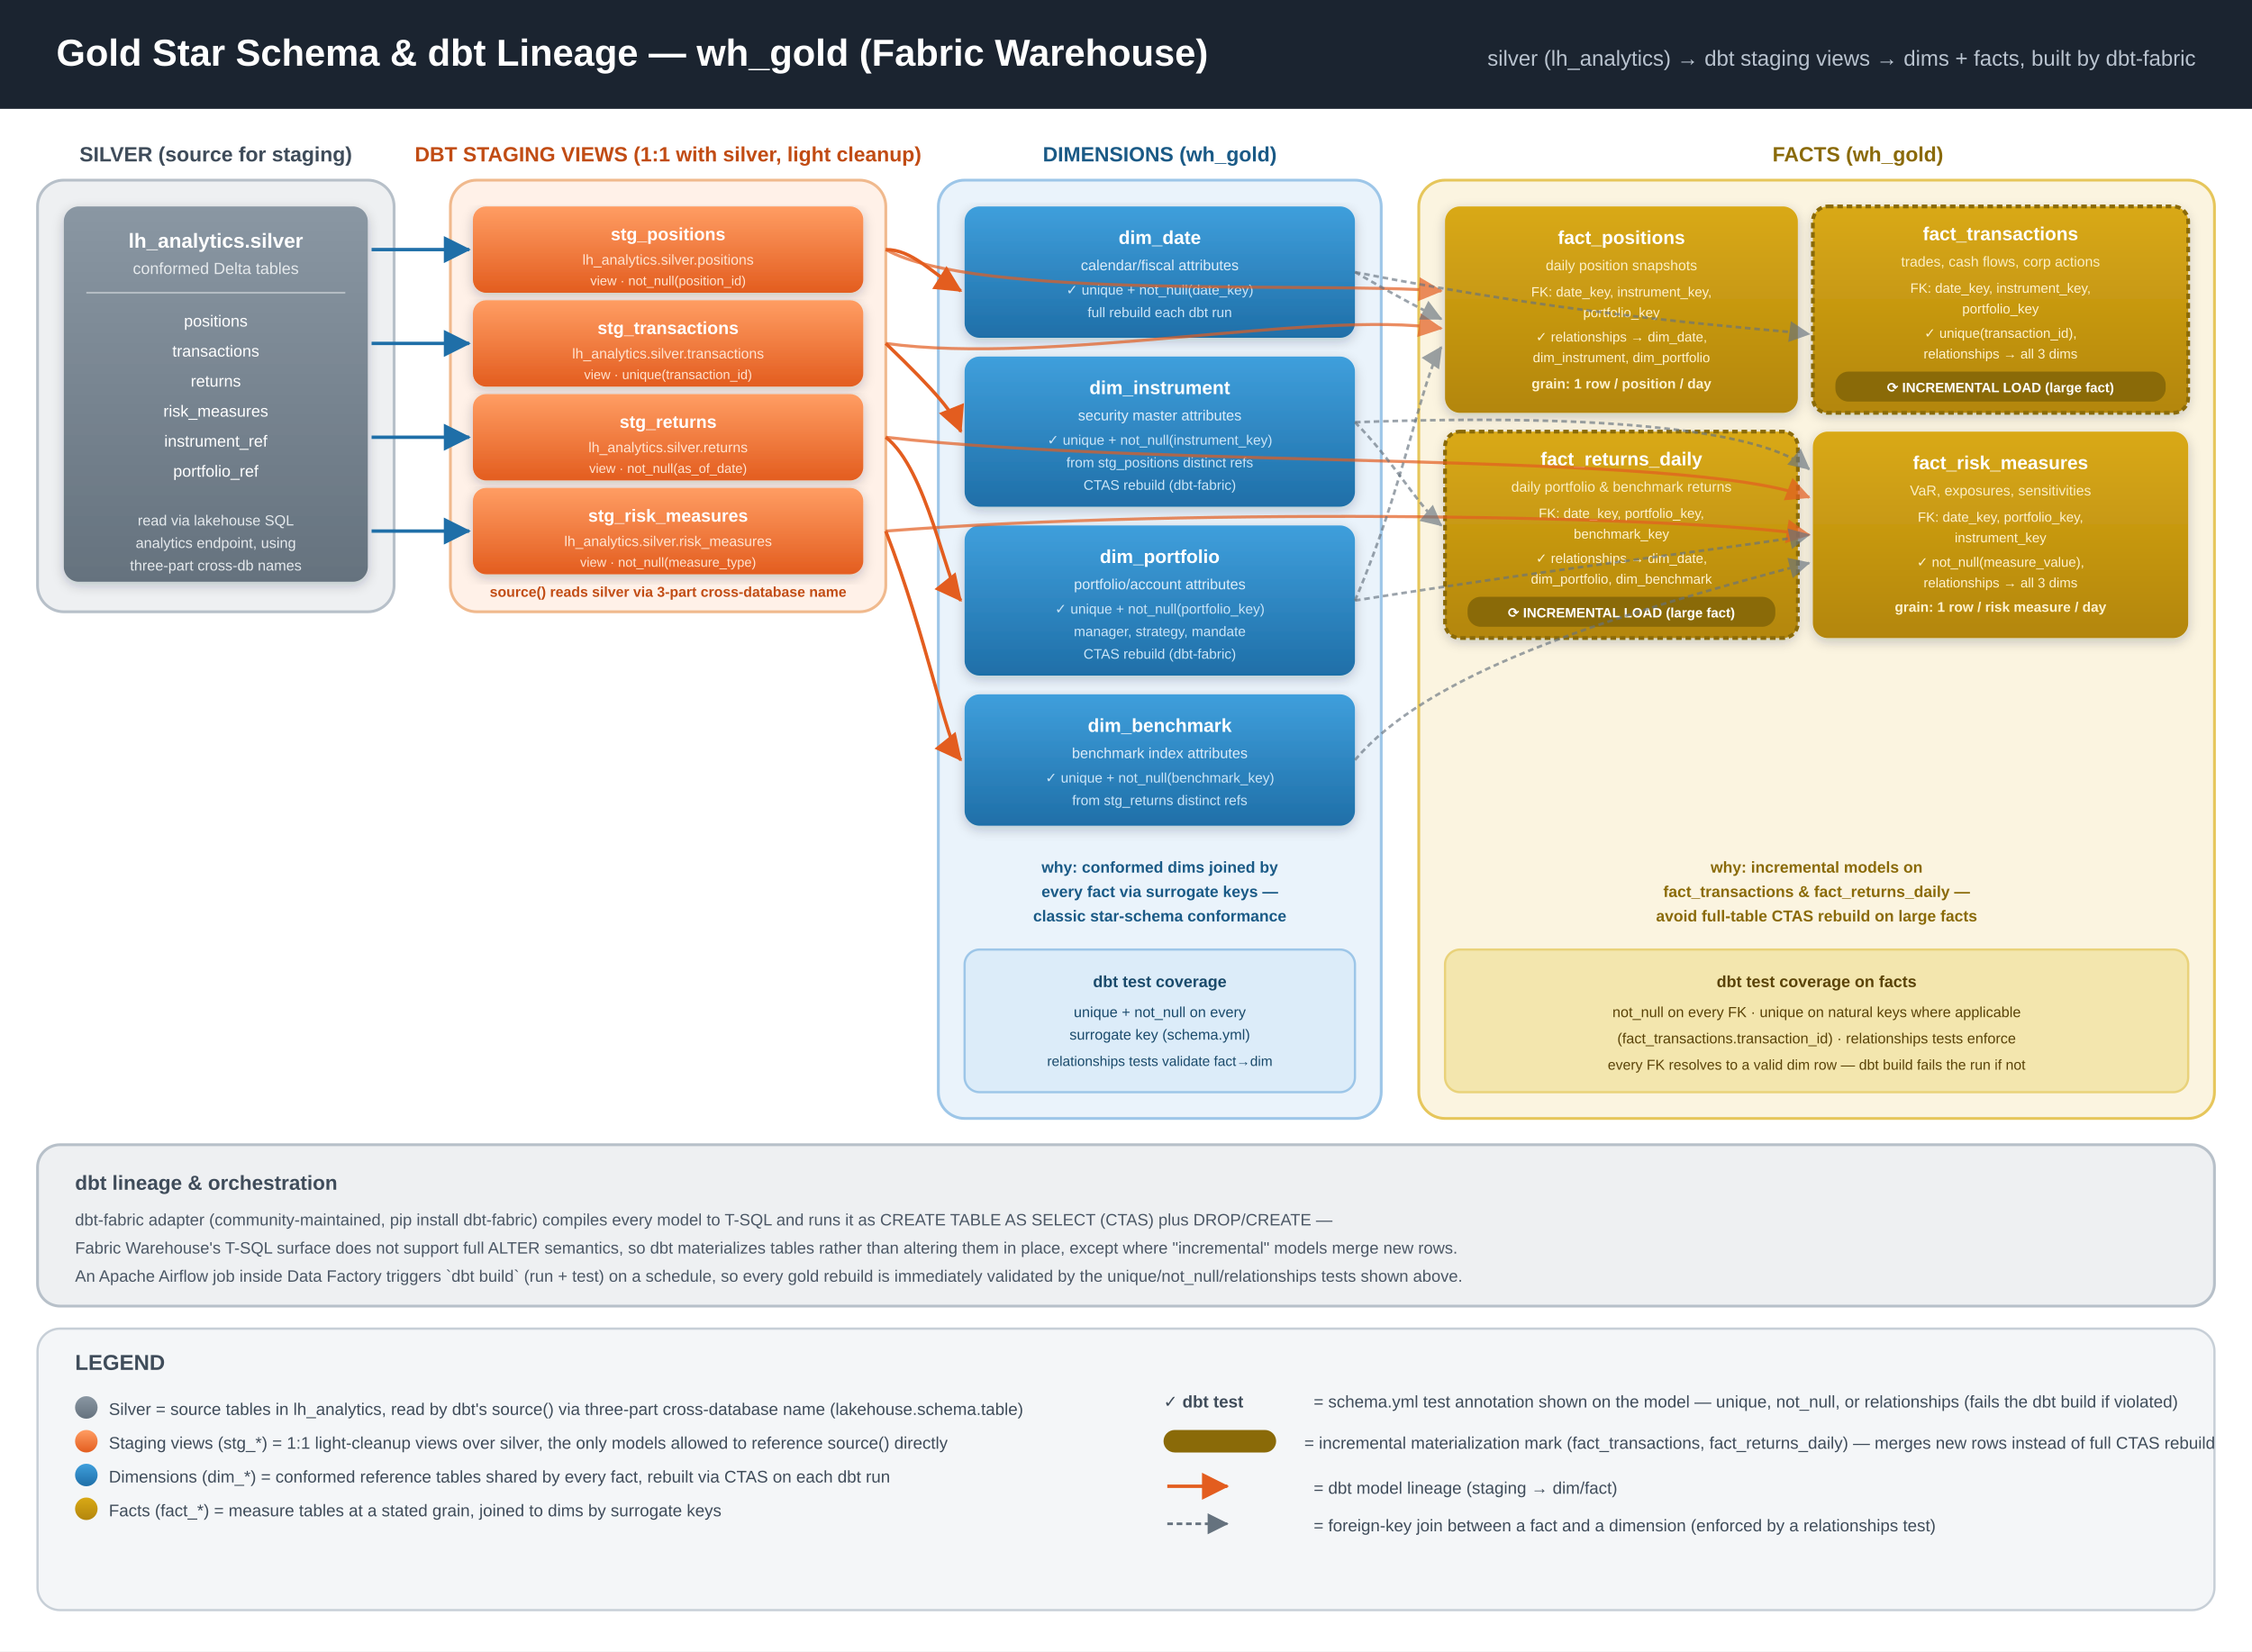
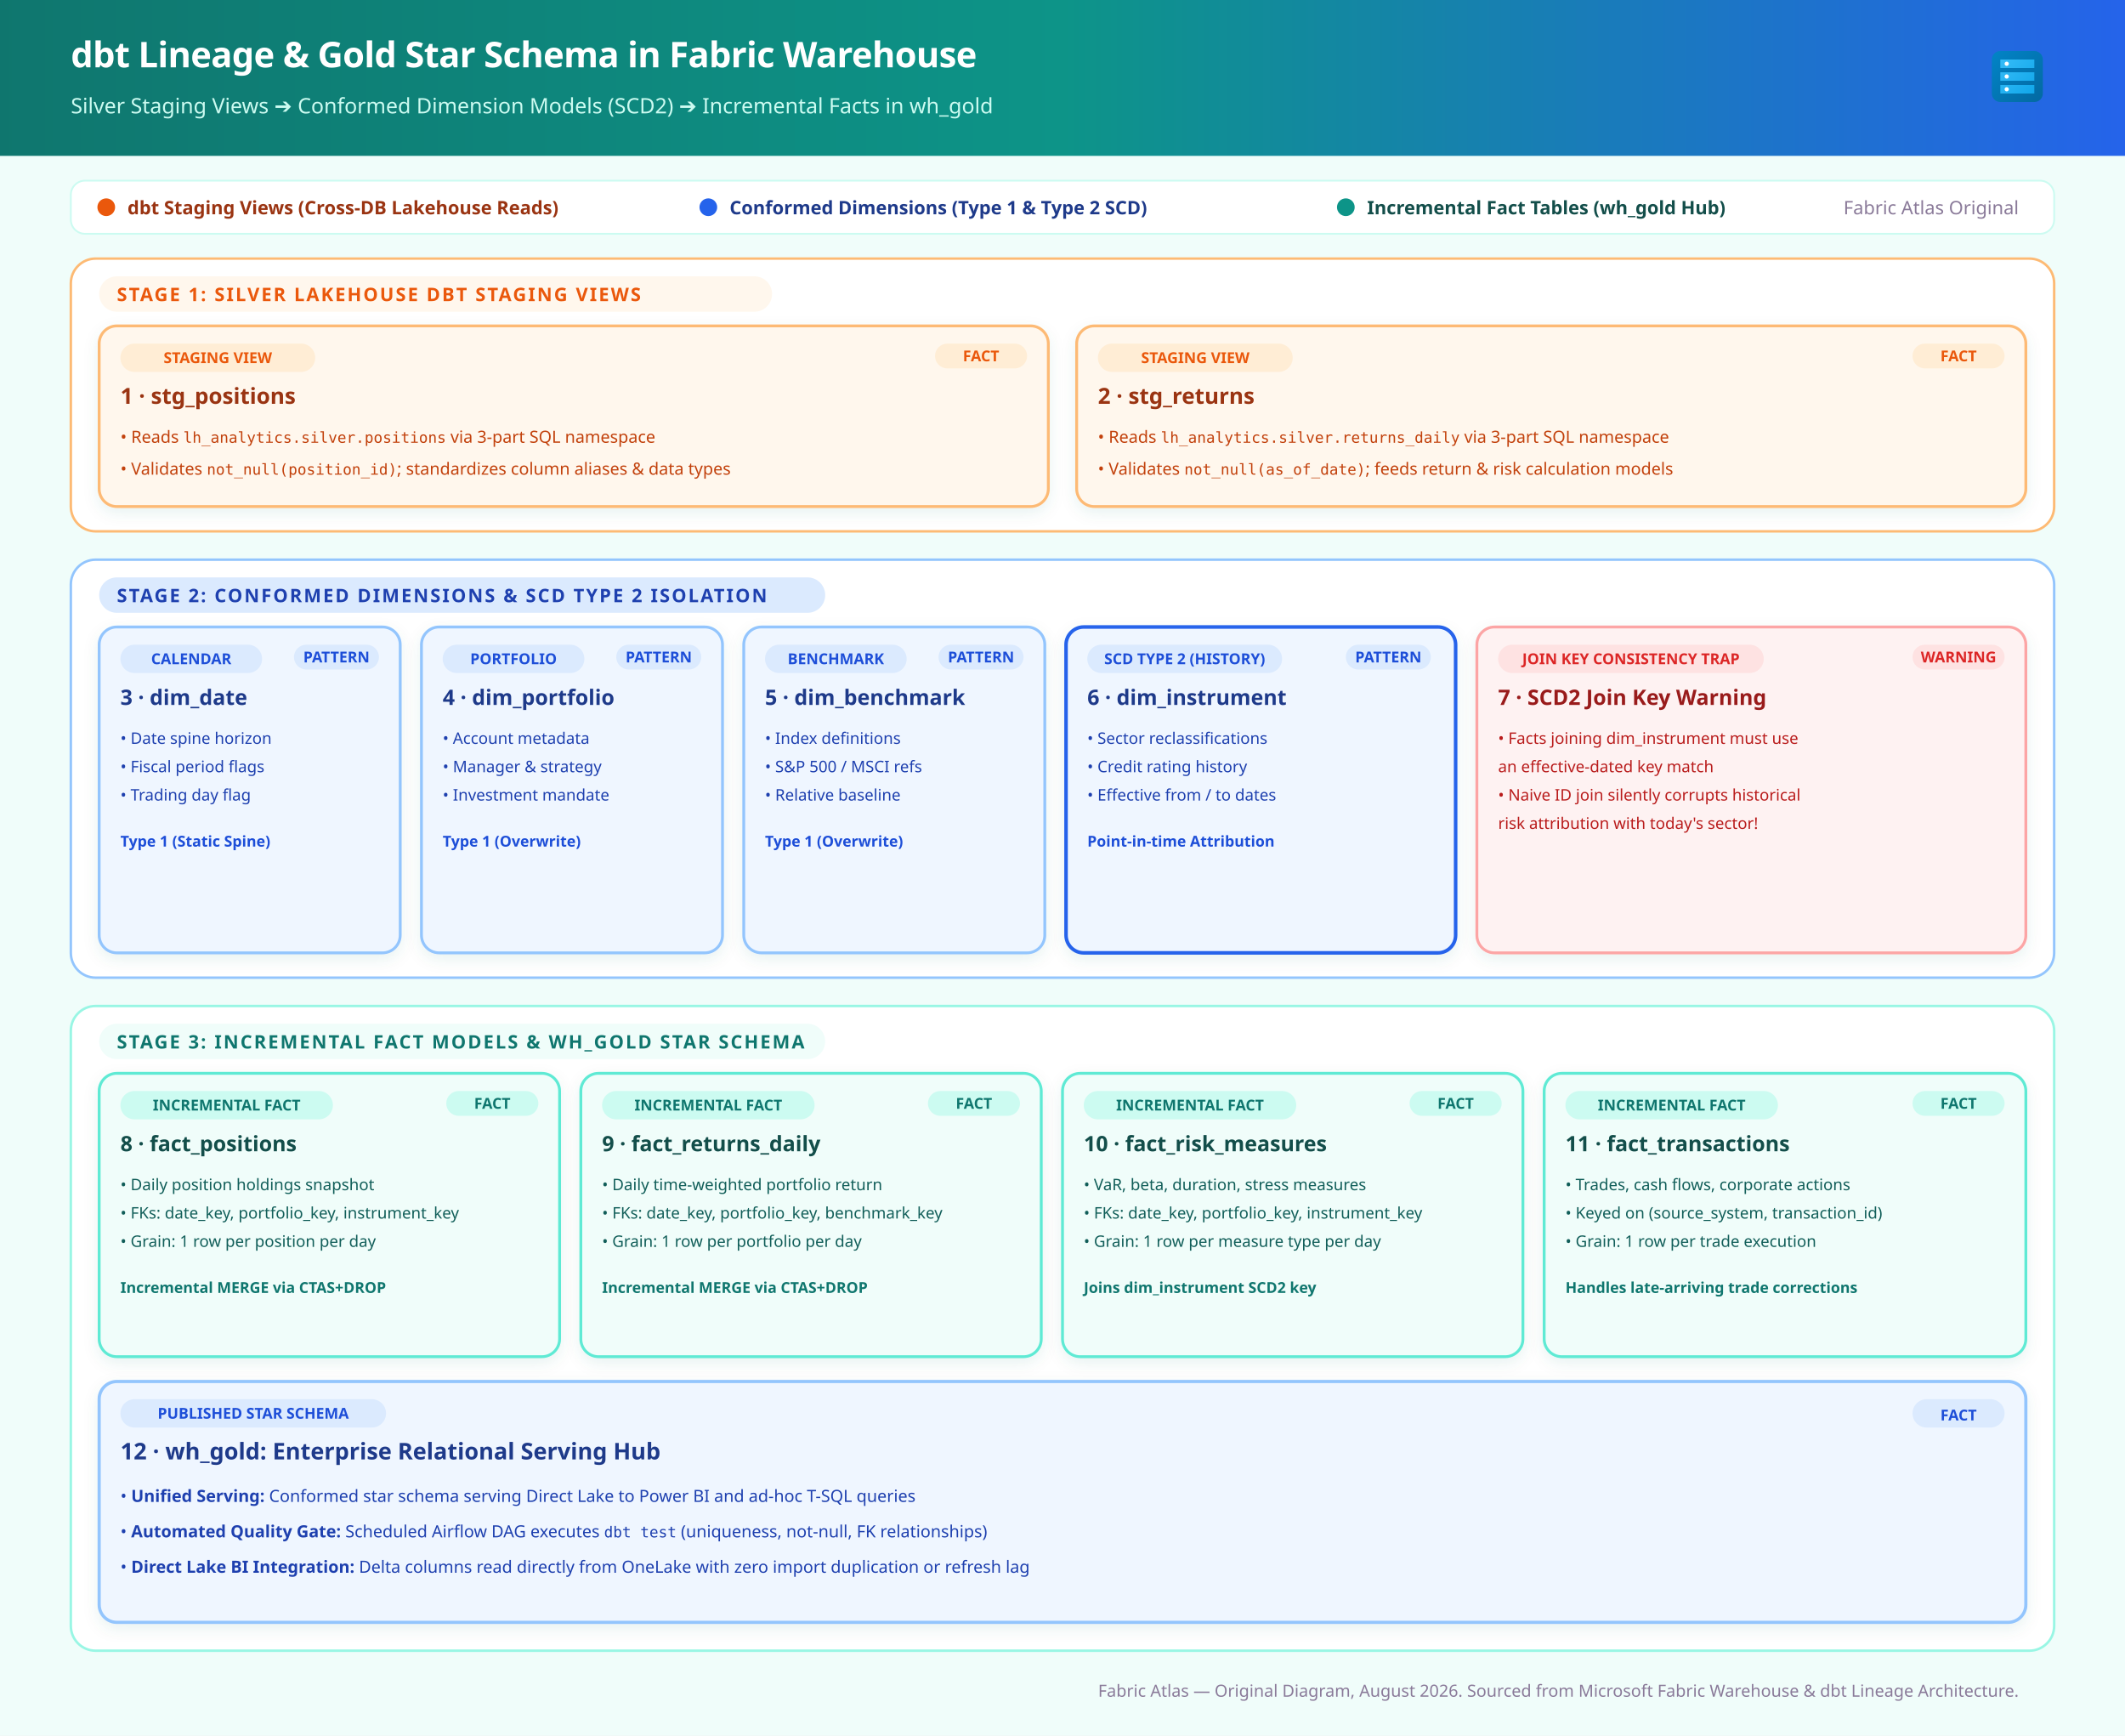
- <svg xmlns="http://www.w3.org/2000/svg" viewBox="0 0 1200 880" width="1200" height="880" font-family="Segoe UI, Arial, sans-serif" role="img" aria-labelledby="investment-gold-star-schema-title investment-gold-star-schema-desc" data-diagram-id="investment-gold-star-schema">
+ <svg xmlns="http://www.w3.org/2000/svg" viewBox="0 0 1200 980" font-family="Segoe UI, -apple-system, sans-serif" role="img" aria-labelledby="investment-gold-star-schema-title investment-gold-star-schema-desc" data-diagram-id="investment-gold-star-schema">
  <defs>
-     <linearGradient id="silverGrad" x1="0" y1="0" x2="0" y2="1">
-       <stop offset="0%" stop-color="#8a97a3" />
-       <stop offset="100%" stop-color="#65727e" />
+     <linearGradient id="ig-head" x1="0" y1="0" x2="1" y2="0">
+       <stop offset="0" stop-color="#0F766E" />
+       <stop offset="0.5" stop-color="#0D9488" />
+       <stop offset="1" stop-color="#2563EB" />
    </linearGradient>
-     <linearGradient id="stgGrad" x1="0" y1="0" x2="0" y2="1">
-       <stop offset="0%" stop-color="#ff9d63" />
-       <stop offset="100%" stop-color="#e35d1f" />
+     <filter id="ig-shadow" x="-4%" y="-6%" width="108%" height="116%" filterUnits="userSpaceOnUse">
+       <feDropShadow dx="0" dy="3" stdDeviation="4" flood-color="#0F766E" flood-opacity="0.09" />
+     </filter>
+     <marker id="ig-arr-teal" viewBox="0 0 10 10" refX="8" refY="5" markerWidth="7" markerHeight="7" orient="auto-start-reverse">
+       <path d="M0 0 L10 5 L0 10 z" fill="#0D9488" />
+     </marker>
+     <marker id="ig-arr-blue" viewBox="0 0 10 10" refX="8" refY="5" markerWidth="7" markerHeight="7" orient="auto-start-reverse">
+       <path d="M0 0 L10 5 L0 10 z" fill="#2563EB" />
+     </marker>
+     <marker id="ig-arr-orange" viewBox="0 0 10 10" refX="8" refY="5" markerWidth="7" markerHeight="7" orient="auto-start-reverse">
+       <path d="M0 0 L10 5 L0 10 z" fill="#EA580C" />
+     </marker>
+     <marker id="ig-arr-red" viewBox="0 0 10 10" refX="8" refY="5" markerWidth="7" markerHeight="7" orient="auto-start-reverse">
+       <path d="M0 0 L10 5 L0 10 z" fill="#DC2626" />
+     </marker>
+     <linearGradient id="ig-wh-a" x1="4" x2="28" y1="4" y2="28" gradientUnits="userSpaceOnUse">
+       <stop stop-color="#0284C7" />
+       <stop offset="1" stop-color="#0369A1" />
    </linearGradient>
-     <linearGradient id="dimGrad" x1="0" y1="0" x2="0" y2="1">
-       <stop offset="0%" stop-color="#3f9fdc" />
-       <stop offset="100%" stop-color="#1f6fa8" />
+     <linearGradient id="ig-wh-b" x1="6" x2="26" y1="8" y2="24" gradientUnits="userSpaceOnUse">
+       <stop stop-color="#38BDF8" />
+       <stop offset="1" stop-color="#0EA5E9" />
    </linearGradient>
-     <linearGradient id="factGrad" x1="0" y1="0" x2="0" y2="1">
-       <stop offset="0%" stop-color="#d9a916" />
-       <stop offset="100%" stop-color="#b3860c" />
-     </linearGradient>
-     <filter id="soft" x="-6%" y="-6%" width="112%" height="118%">
-       <feDropShadow dx="0" dy="2" stdDeviation="3" flood-color="#1a2330" flood-opacity="0.22" />
-     </filter>
-     <marker id="arrowOrange" markerWidth="9" markerHeight="9" refX="7.5" refY="4" orient="auto">
-       <polygon points="0 0, 8 4, 0 8" fill="#e35d1f" />
-     </marker>
-     <marker id="arrowBlue" markerWidth="9" markerHeight="9" refX="7.5" refY="4" orient="auto">
-       <polygon points="0 0, 8 4, 0 8" fill="#1f6fa8" />
-     </marker>
-     <marker id="arrowGold" markerWidth="9" markerHeight="9" refX="7.5" refY="4" orient="auto">
-       <polygon points="0 0, 8 4, 0 8" fill="#b3860c" />
-     </marker>
-     <marker id="arrowSlate" markerWidth="9" markerHeight="9" refX="7.5" refY="4" orient="auto">
-       <polygon points="0 0, 8 4, 0 8" fill="#65727e" />
-     </marker>
  </defs>
-   <rect width="1200" height="880" fill="#ffffff" />
-   <rect x="0" y="0" width="1200" height="58" fill="#1b2430" />
+   <rect width="1200" height="980" fill="#F0FDFA" />
+   <rect width="1200" height="88" fill="url(#ig-head)" />
+   <g data-official-icon="microsoft" data-icon-name="warehouse_item_32">
+     <g transform="translate(1120,24) scale(1.2)">
+       <rect x="4" y="4" width="24" height="24" rx="4" fill="url(#ig-wh-a)" />
+       <path fill="url(#ig-wh-b)" d="M8 8h16v4H8zm0 6h16v4H8zm0 6h16v4H8z" />
+       <circle cx="11" cy="10" r="1" fill="#FFFFFF" />
+       <circle cx="11" cy="16" r="1" fill="#FFFFFF" />
+       <circle cx="11" cy="22" r="1" fill="#FFFFFF" />
+     </g>
+   </g>
+   <text x="40" y="38" font-size="20" font-weight="700" fill="#FFFFFF" letter-spacing="-0.3px">dbt Lineage &amp; Gold Star Schema in Fabric Warehouse</text>
+   <text x="40" y="64" font-size="12" fill="#CCFBF1">Silver Staging Views ➔ Conformed Dimension Models (SCD2) ➔ Incremental Facts in wh_gold</text>
+   <g transform="translate(40,102)" font-size="10.5">
+     <rect width="1120" height="30" rx="8" fill="#FFFFFF" stroke="#CCFBF1" />
+     <circle cx="20" cy="15" r="5" fill="#EA580C" />
+     <text x="32" y="19" fill="#9A3412" font-weight="600">dbt Staging Views (Cross-DB Lakehouse Reads)</text>
+     <circle cx="360" cy="15" r="5" fill="#2563EB" />
+     <text x="372" y="19" fill="#1E3A8A" font-weight="600">Conformed Dimensions (Type 1 &amp; Type 2 SCD)</text>
+     <circle cx="720" cy="15" r="5" fill="#0D9488" />
+     <text x="732" y="19" fill="#134E4A" font-weight="600">Incremental Fact Tables (wh_gold Hub)</text>
+     <text x="1100" y="19" text-anchor="end" fill="#8A7A99">Fabric Atlas Original</text>
+   </g>
+   <rect x="40" y="146" width="1120" height="154" rx="14" fill="#FFFFFF" stroke="#FDBA74" stroke-width="1.4" />
+   <rect x="56" y="156" width="380" height="20" rx="10" fill="#FFF7ED" />
+   <text x="66" y="170" font-size="10.5" font-weight="700" fill="#EA580C" letter-spacing="1px">STAGE 1: SILVER LAKEHOUSE DBT STAGING VIEWS</text>
+   <g data-node-id="stg-positions" role="group" tabindex="0" aria-label="stg_positions (staging view)">
+     <rect x="56" y="184" width="536" height="102" rx="10" fill="#FFF7ED" stroke="#FDBA74" stroke-width="1.6" filter="url(#ig-shadow)" />
+     <rect x="68" y="194" width="110" height="16" rx="8" fill="#FFEDD5" />
+     <text x="123" y="205" text-anchor="middle" font-size="8.5" font-weight="700" fill="#EA580C">STAGING VIEW</text>
+     <text x="68" y="228" font-size="12.5" font-weight="700" fill="#9A3412">1 · stg_positions</text>
+     <text x="68" y="250" font-size="9.5" fill="#C2410C">• Reads <tspan font-family="monospace" font-size="8.5">lh_analytics.silver.positions</tspan> via 3-part SQL namespace</text>
+     <text x="68" y="268" font-size="9.5" fill="#C2410C">• Validates <tspan font-family="monospace" font-size="8.5">not_null(position_id)</tspan>; standardizes column aliases &amp; data types</text>
+     <rect x="528" y="194" width="52" height="14" rx="7" fill="#FFEDD5" />
+     <text x="554" y="204" text-anchor="middle" font-size="8.5" font-weight="700" fill="#EA580C">FACT</text>
+   </g>
+   <g data-node-id="stg-returns" role="group" tabindex="0" aria-label="stg_returns (staging view)">
+     <rect x="608" y="184" width="536" height="102" rx="10" fill="#FFF7ED" stroke="#FDBA74" stroke-width="1.6" filter="url(#ig-shadow)" />
+     <rect x="620" y="194" width="110" height="16" rx="8" fill="#FFEDD5" />
+     <text x="675" y="205" text-anchor="middle" font-size="8.5" font-weight="700" fill="#EA580C">STAGING VIEW</text>
+     <text x="620" y="228" font-size="12.5" font-weight="700" fill="#9A3412">2 · stg_returns</text>
+     <text x="620" y="250" font-size="9.5" fill="#C2410C">• Reads <tspan font-family="monospace" font-size="8.5">lh_analytics.silver.returns_daily</tspan> via 3-part SQL namespace</text>
+     <text x="620" y="268" font-size="9.5" fill="#C2410C">• Validates <tspan font-family="monospace" font-size="8.5">not_null(as_of_date)</tspan>; feeds return &amp; risk calculation models</text>
+     <rect x="1080" y="194" width="52" height="14" rx="7" fill="#FFEDD5" />
+     <text x="1106" y="204" text-anchor="middle" font-size="8.5" font-weight="700" fill="#EA580C">FACT</text>
+   </g>
+   <rect x="40" y="316" width="1120" height="236" rx="14" fill="#FFFFFF" stroke="#93C5FD" stroke-width="1.4" />
+   <rect x="56" y="326" width="410" height="20" rx="10" fill="#DBEAFE" />
+   <text x="66" y="340" font-size="10.5" font-weight="700" fill="#1E40AF" letter-spacing="1px">STAGE 2: CONFORMED DIMENSIONS &amp; SCD TYPE 2 ISOLATION</text>
+   <g data-node-id="dim-date" role="group" tabindex="0" aria-label="dim_date">
+     <rect x="56" y="354" width="170" height="184" rx="10" fill="#EFF6FF" stroke="#93C5FD" stroke-width="1.6" filter="url(#ig-shadow)" />
+     <rect x="68" y="364" width="80" height="16" rx="8" fill="#DBEAFE" />
+     <text x="108" y="375" text-anchor="middle" font-size="8.5" font-weight="700" fill="#1D4ED8">CALENDAR</text>
+     <text x="68" y="398" font-size="12" font-weight="700" fill="#1E3A8A">3 · dim_date</text>
+     <text x="68" y="420" font-size="9" fill="#1E40AF">• Date spine horizon</text>
+     <text x="68" y="436" font-size="9" fill="#1E40AF">• Fiscal period flags</text>
+     <text x="68" y="452" font-size="9" fill="#1E40AF">• Trading day flag</text>
+     <text x="68" y="478" font-size="8.5" font-weight="700" fill="#1D4ED8">Type 1 (Static Spine)</text>
+     <rect x="166" y="364" width="48" height="14" rx="7" fill="#DBEAFE" />
+     <text x="190" y="374" text-anchor="middle" font-size="8.5" font-weight="700" fill="#1D4ED8">PATTERN</text>
+   </g>
+   <g data-node-id="dim-portfolio" role="group" tabindex="0" aria-label="dim_portfolio">
+     <rect x="238" y="354" width="170" height="184" rx="10" fill="#EFF6FF" stroke="#93C5FD" stroke-width="1.6" filter="url(#ig-shadow)" />
+     <rect x="250" y="364" width="80" height="16" rx="8" fill="#DBEAFE" />
+     <text x="290" y="375" text-anchor="middle" font-size="8.5" font-weight="700" fill="#1D4ED8">PORTFOLIO</text>
+     <text x="250" y="398" font-size="12" font-weight="700" fill="#1E3A8A">4 · dim_portfolio</text>
+     <text x="250" y="420" font-size="9" fill="#1E40AF">• Account metadata</text>
+     <text x="250" y="436" font-size="9" fill="#1E40AF">• Manager &amp; strategy</text>
+     <text x="250" y="452" font-size="9" fill="#1E40AF">• Investment mandate</text>
+     <text x="250" y="478" font-size="8.5" font-weight="700" fill="#1D4ED8">Type 1 (Overwrite)</text>
+     <rect x="348" y="364" width="48" height="14" rx="7" fill="#DBEAFE" />
+     <text x="372" y="374" text-anchor="middle" font-size="8.5" font-weight="700" fill="#1D4ED8">PATTERN</text>
+   </g>
+   <g data-node-id="dim-benchmark" role="group" tabindex="0" aria-label="dim_benchmark">
+     <rect x="420" y="354" width="170" height="184" rx="10" fill="#EFF6FF" stroke="#93C5FD" stroke-width="1.6" filter="url(#ig-shadow)" />
+     <rect x="432" y="364" width="80" height="16" rx="8" fill="#DBEAFE" />
+     <text x="472" y="375" text-anchor="middle" font-size="8.5" font-weight="700" fill="#1D4ED8">BENCHMARK</text>
+     <text x="432" y="398" font-size="12" font-weight="700" fill="#1E3A8A">5 · dim_benchmark</text>
+     <text x="432" y="420" font-size="9" fill="#1E40AF">• Index definitions</text>
+     <text x="432" y="436" font-size="9" fill="#1E40AF">• S&amp;P 500 / MSCI refs</text>
+     <text x="432" y="452" font-size="9" fill="#1E40AF">• Relative baseline</text>
+     <text x="432" y="478" font-size="8.5" font-weight="700" fill="#1D4ED8">Type 1 (Overwrite)</text>
+     <rect x="530" y="364" width="48" height="14" rx="7" fill="#DBEAFE" />
+     <text x="554" y="374" text-anchor="middle" font-size="8.5" font-weight="700" fill="#1D4ED8">PATTERN</text>
+   </g>
+   <g data-node-id="dim-instrument-scd2" role="group" tabindex="0" aria-label="dim_instrument (SCD Type 2)">
+     <rect x="602" y="354" width="220" height="184" rx="10" fill="#EFF6FF" stroke="#2563EB" stroke-width="2" filter="url(#ig-shadow)" />
+     <rect x="614" y="364" width="110" height="16" rx="8" fill="#DBEAFE" />
+     <text x="669" y="375" text-anchor="middle" font-size="8.5" font-weight="700" fill="#1D4ED8">SCD TYPE 2 (HISTORY)</text>
+     <text x="614" y="398" font-size="12" font-weight="700" fill="#1E3A8A">6 · dim_instrument</text>
+     <text x="614" y="420" font-size="9" fill="#1E40AF">• Sector reclassifications</text>
+     <text x="614" y="436" font-size="9" fill="#1E40AF">• Credit rating history</text>
+     <text x="614" y="452" font-size="9" fill="#1E40AF">• Effective from / to dates</text>
+     <text x="614" y="478" font-size="8.5" font-weight="700" fill="#1D4ED8">Point-in-time Attribution</text>
+     <rect x="760" y="364" width="48" height="14" rx="7" fill="#DBEAFE" />
+     <text x="784" y="374" text-anchor="middle" font-size="8.5" font-weight="700" fill="#1D4ED8">PATTERN</text>
+   </g>
+   <g data-node-id="scd2-consistency-warning" role="group" tabindex="0" aria-label="SCD Type 2 only on one dimension">
+     <rect x="834" y="354" width="310" height="184" rx="10" fill="#FEF2F2" stroke="#FCA5A5" stroke-width="1.6" filter="url(#ig-shadow)" />
+     <rect x="846" y="364" width="150" height="16" rx="8" fill="#FEE2E2" />
+     <text x="921" y="375" text-anchor="middle" font-size="8.5" font-weight="700" fill="#DC2626">JOIN KEY CONSISTENCY TRAP</text>
+     <text x="846" y="398" font-size="12" font-weight="700" fill="#991B1B">7 · SCD2 Join Key Warning</text>
+     <text x="846" y="420" font-size="9" fill="#B91C1C">• Facts joining dim_instrument must use</text>
+     <text x="846" y="436" font-size="9" fill="#B91C1C">  an effective-dated key match</text>
+     <text x="846" y="452" font-size="9" fill="#B91C1C">• Naive ID join silently corrupts historical</text>
+     <text x="846" y="468" font-size="9" fill="#B91C1C">  risk attribution with today's sector!</text>
+     <rect x="1080" y="364" width="52" height="14" rx="7" fill="#FEE2E2" />
+     <text x="1106" y="374" text-anchor="middle" font-size="8.5" font-weight="700" fill="#DC2626">WARNING</text>
+   </g>
+   <rect x="40" y="568" width="1120" height="364" rx="14" fill="#FFFFFF" stroke="#99F6E4" stroke-width="1.4" />
+   <rect x="56" y="578" width="410" height="20" rx="10" fill="#F0FDFA" />
+   <text x="66" y="592" font-size="10.5" font-weight="700" fill="#0F766E" letter-spacing="1px">STAGE 3: INCREMENTAL FACT MODELS &amp; WH_GOLD STAR SCHEMA</text>
+   <g data-node-id="fact-positions" role="group" tabindex="0" aria-label="fact_positions (incremental)">
+     <rect x="56" y="606" width="260" height="160" rx="10" fill="#F0FDFA" stroke="#5EEAD4" stroke-width="1.6" filter="url(#ig-shadow)" />
+     <rect x="68" y="616" width="120" height="16" rx="8" fill="#CCFBF1" />
+     <text x="128" y="627" text-anchor="middle" font-size="8.5" font-weight="700" fill="#0F766E">INCREMENTAL FACT</text>
+     <text x="68" y="650" font-size="12" font-weight="700" fill="#134E4A">8 · fact_positions</text>
+     <text x="68" y="672" font-size="9" fill="#115E59">• Daily position holdings snapshot</text>
+     <text x="68" y="688" font-size="9" fill="#115E59">• FKs: date_key, portfolio_key, instrument_key</text>
+     <text x="68" y="704" font-size="9" fill="#115E59">• Grain: 1 row per position per day</text>
+     <text x="68" y="730" font-size="8.5" font-weight="700" fill="#0F766E">Incremental MERGE via CTAS+DROP</text>
+     <rect x="252" y="616" width="52" height="14" rx="7" fill="#CCFBF1" />
+     <text x="278" y="626" text-anchor="middle" font-size="8.5" font-weight="700" fill="#0F766E">FACT</text>
+   </g>
+   <g data-node-id="fact-returns-daily" role="group" tabindex="0" aria-label="fact_returns_daily (incremental)">
+     <rect x="328" y="606" width="260" height="160" rx="10" fill="#F0FDFA" stroke="#5EEAD4" stroke-width="1.6" filter="url(#ig-shadow)" />
+     <rect x="340" y="616" width="120" height="16" rx="8" fill="#CCFBF1" />
+     <text x="400" y="627" text-anchor="middle" font-size="8.5" font-weight="700" fill="#0F766E">INCREMENTAL FACT</text>
+     <text x="340" y="650" font-size="12" font-weight="700" fill="#134E4A">9 · fact_returns_daily</text>
+     <text x="340" y="672" font-size="9" fill="#115E59">• Daily time-weighted portfolio return</text>
+     <text x="340" y="688" font-size="9" fill="#115E59">• FKs: date_key, portfolio_key, benchmark_key</text>
+     <text x="340" y="704" font-size="9" fill="#115E59">• Grain: 1 row per portfolio per day</text>
+     <text x="340" y="730" font-size="8.5" font-weight="700" fill="#0F766E">Incremental MERGE via CTAS+DROP</text>
+     <rect x="524" y="616" width="52" height="14" rx="7" fill="#CCFBF1" />
+     <text x="550" y="626" text-anchor="middle" font-size="8.5" font-weight="700" fill="#0F766E">FACT</text>
+   </g>
+   <g data-node-id="fact-risk-measures" role="group" tabindex="0" aria-label="fact_risk_measures (incremental)">
+     <rect x="600" y="606" width="260" height="160" rx="10" fill="#F0FDFA" stroke="#5EEAD4" stroke-width="1.6" filter="url(#ig-shadow)" />
+     <rect x="612" y="616" width="120" height="16" rx="8" fill="#CCFBF1" />
+     <text x="672" y="627" text-anchor="middle" font-size="8.5" font-weight="700" fill="#0F766E">INCREMENTAL FACT</text>
+     <text x="612" y="650" font-size="12" font-weight="700" fill="#134E4A">10 · fact_risk_measures</text>
+     <text x="612" y="672" font-size="9" fill="#115E59">• VaR, beta, duration, stress measures</text>
+     <text x="612" y="688" font-size="9" fill="#115E59">• FKs: date_key, portfolio_key, instrument_key</text>
+     <text x="612" y="704" font-size="9" fill="#115E59">• Grain: 1 row per measure type per day</text>
+     <text x="612" y="730" font-size="8.5" font-weight="700" fill="#0F766E">Joins dim_instrument SCD2 key</text>
+     <rect x="796" y="616" width="52" height="14" rx="7" fill="#CCFBF1" />
+     <text x="822" y="626" text-anchor="middle" font-size="8.5" font-weight="700" fill="#0F766E">FACT</text>
+   </g>
+   <g data-node-id="fact-transactions" role="group" tabindex="0" aria-label="fact_transactions (incremental)">
+     <rect x="872" y="606" width="272" height="160" rx="10" fill="#F0FDFA" stroke="#5EEAD4" stroke-width="1.6" filter="url(#ig-shadow)" />
+     <rect x="884" y="616" width="120" height="16" rx="8" fill="#CCFBF1" />
+     <text x="944" y="627" text-anchor="middle" font-size="8.5" font-weight="700" fill="#0F766E">INCREMENTAL FACT</text>
+     <text x="884" y="650" font-size="12" font-weight="700" fill="#134E4A">11 · fact_transactions</text>
+     <text x="884" y="672" font-size="9" fill="#115E59">• Trades, cash flows, corporate actions</text>
+     <text x="884" y="688" font-size="9" fill="#115E59">• Keyed on (source_system, transaction_id)</text>
+     <text x="884" y="704" font-size="9" fill="#115E59">• Grain: 1 row per trade execution</text>
+     <text x="884" y="730" font-size="8.5" font-weight="700" fill="#0F766E">Handles late-arriving trade corrections</text>
+     <rect x="1080" y="616" width="52" height="14" rx="7" fill="#CCFBF1" />
+     <text x="1106" y="626" text-anchor="middle" font-size="8.5" font-weight="700" fill="#0F766E">FACT</text>
+   </g>
  <g data-node-id="wh-gold-star" role="group" tabindex="0" aria-label="wh_gold star schema">
-     <rect x="16.0" y="-2.4" width="420" height="52" rx="6" fill="#fff" fill-opacity="0.001" pointer-events="all" />
-     <text x="30" y="35" font-size="20" font-weight="700" fill="#ffffff">Gold Star Schema &amp; dbt Lineage — wh_gold (Fabric Warehouse)</text>
-   </g>
-   <text x="1170" y="35" font-size="11.5" fill="#b9c3cf" text-anchor="end">silver (lh_analytics) → dbt staging views → dims + facts, built by dbt-fabric</text>
-   <text x="115" y="86" font-size="11" font-weight="700" fill="#3f4c5a" text-anchor="middle">SILVER (source for staging)</text>
-   <rect x="20" y="96" width="190" height="230" rx="14" fill="#eef0f2" stroke="#b7c0c9" stroke-width="1.5" />
-   <rect x="34" y="110" width="162" height="200" rx="8" fill="url(#silverGrad)" filter="url(#soft)" />
-   <text x="115" y="132" font-size="10.8" fill="#fff" text-anchor="middle" font-weight="700">lh_analytics.silver</text>
-   <text x="115" y="146" font-size="8.6" fill="#e5e9ec" text-anchor="middle">conformed Delta tables</text>
-   <line x1="46" y1="156" x2="184" y2="156" stroke="#e5e9ec" stroke-width="1" opacity="0.5" />
-   <text x="115" y="174" font-size="8.6" fill="#fff" text-anchor="middle">positions</text>
-   <text x="115" y="190" font-size="8.6" fill="#fff" text-anchor="middle">transactions</text>
-   <text x="115" y="206" font-size="8.6" fill="#fff" text-anchor="middle">returns</text>
-   <text x="115" y="222" font-size="8.6" fill="#fff" text-anchor="middle">risk_measures</text>
-   <text x="115" y="238" font-size="8.6" fill="#fff" text-anchor="middle">instrument_ref</text>
-   <text x="115" y="254" font-size="8.6" fill="#fff" text-anchor="middle">portfolio_ref</text>
-   <text x="115" y="280" font-size="7.8" fill="#e5e9ec" text-anchor="middle">read via lakehouse SQL</text>
-   <text x="115" y="292" font-size="7.8" fill="#e5e9ec" text-anchor="middle">analytics endpoint, using</text>
-   <text x="115" y="304" font-size="7.8" fill="#e5e9ec" text-anchor="middle">three-part cross-db names</text>
-   <text x="356" y="86" font-size="11" font-weight="700" fill="#c14c14" text-anchor="middle">DBT STAGING VIEWS (1:1 with silver, light cleanup)</text>
-   <rect x="240" y="96" width="232" height="230" rx="14" fill="#fff1e8" stroke="#f0b98d" stroke-width="1.5" />
-   <rect x="252" y="110" width="208" height="46" rx="7" fill="url(#stgGrad)" filter="url(#soft)" />
-   <text x="356" y="128" font-size="9.4" fill="#fff" text-anchor="middle" font-weight="700">stg_positions</text>
-   <text x="356" y="141" font-size="7.6" fill="#ffe4d1" text-anchor="middle">lh_analytics.silver.positions</text>
-   <text x="356" y="152" font-size="7" fill="#ffe4d1" text-anchor="middle">view · not_null(position_id)</text>
-   <rect x="252" y="160" width="208" height="46" rx="7" fill="url(#stgGrad)" filter="url(#soft)" />
-   <text x="356" y="178" font-size="9.4" fill="#fff" text-anchor="middle" font-weight="700">stg_transactions</text>
-   <text x="356" y="191" font-size="7.6" fill="#ffe4d1" text-anchor="middle">lh_analytics.silver.transactions</text>
-   <text x="356" y="202" font-size="7" fill="#ffe4d1" text-anchor="middle">view · unique(transaction_id)</text>
-   <rect x="252" y="210" width="208" height="46" rx="7" fill="url(#stgGrad)" filter="url(#soft)" />
-   <text x="356" y="228" font-size="9.4" fill="#fff" text-anchor="middle" font-weight="700">stg_returns</text>
-   <text x="356" y="241" font-size="7.6" fill="#ffe4d1" text-anchor="middle">lh_analytics.silver.returns</text>
-   <text x="356" y="252" font-size="7" fill="#ffe4d1" text-anchor="middle">view · not_null(as_of_date)</text>
-   <rect x="252" y="260" width="208" height="46" rx="7" fill="url(#stgGrad)" filter="url(#soft)" />
-   <text x="356" y="278" font-size="9.4" fill="#fff" text-anchor="middle" font-weight="700">stg_risk_measures</text>
-   <text x="356" y="291" font-size="7.6" fill="#ffe4d1" text-anchor="middle">lh_analytics.silver.risk_measures</text>
-   <text x="356" y="302" font-size="7" fill="#ffe4d1" text-anchor="middle">view · not_null(measure_type)</text>
-   <text x="356" y="318" font-size="7.6" fill="#c14c14" text-anchor="middle" font-weight="700">source() reads silver via 3-part cross-database name</text>
-   <path d="M198 133 L250 133" stroke="#1f6fa8" stroke-width="1.8" fill="none" marker-end="url(#arrowBlue)" />
-   <path d="M198 183 L250 183" stroke="#1f6fa8" stroke-width="1.8" fill="none" marker-end="url(#arrowBlue)" />
-   <path d="M198 233 L250 233" stroke="#1f6fa8" stroke-width="1.8" fill="none" marker-end="url(#arrowBlue)" />
-   <path d="M198 283 L250 283" stroke="#1f6fa8" stroke-width="1.8" fill="none" marker-end="url(#arrowBlue)" />
-   <g data-node-id="scd2-consistency-warning" role="group" tabindex="0" aria-label="SCD Type 2 only on one dimension">
-     <rect x="542.5" y="63.0" width="151" height="32" rx="6" fill="#fff" fill-opacity="0.001" pointer-events="all" />
-     <text x="618" y="86" font-size="11" font-weight="700" fill="#1a5a86" text-anchor="middle">DIMENSIONS (wh_gold)</text>
-   </g>
-   <rect x="500" y="96" width="236" height="500" rx="14" fill="#eaf3fb" stroke="#9dc6e8" stroke-width="1.5" />
-   <rect x="514" y="110" width="208" height="70" rx="8" fill="url(#dimGrad)" filter="url(#soft)" />
-   <text x="618" y="130" font-size="10" fill="#fff" text-anchor="middle" font-weight="700">dim_date</text>
-   <text x="618" y="144" font-size="7.8" fill="#dcecf9" text-anchor="middle">calendar/fiscal attributes</text>
-   <text x="618" y="157" font-size="7.4" fill="#c9e4f7" text-anchor="middle">✓ unique + not_null(date_key)</text>
-   <text x="618" y="169" font-size="7.4" fill="#c9e4f7" text-anchor="middle">full rebuild each dbt run</text>
-   <rect x="514" y="190" width="208" height="80" rx="8" fill="url(#dimGrad)" filter="url(#soft)" />
-   <g data-node-id="dim-instrument-scd2" role="group" tabindex="0" aria-label="dim_instrument (SCD Type 2)">
-     <rect x="565.0" y="187.0" width="106" height="32" rx="6" fill="#fff" fill-opacity="0.001" pointer-events="all" />
-     <text x="618" y="210" font-size="10" fill="#fff" text-anchor="middle" font-weight="700">dim_instrument</text>
-   </g>
-   <text x="618" y="224" font-size="7.8" fill="#dcecf9" text-anchor="middle">security master attributes</text>
-   <text x="618" y="237" font-size="7.4" fill="#c9e4f7" text-anchor="middle">✓ unique + not_null(instrument_key)</text>
-   <text x="618" y="249" font-size="7.4" fill="#c9e4f7" text-anchor="middle">from stg_positions distinct refs</text>
-   <text x="618" y="261" font-size="7.4" fill="#c9e4f7" text-anchor="middle">CTAS rebuild (dbt-fabric)</text>
-   <rect x="514" y="280" width="208" height="80" rx="8" fill="url(#dimGrad)" filter="url(#soft)" />
-   <text x="618" y="300" font-size="10" fill="#fff" text-anchor="middle" font-weight="700">dim_portfolio</text>
-   <text x="618" y="314" font-size="7.8" fill="#dcecf9" text-anchor="middle">portfolio/account attributes</text>
-   <text x="618" y="327" font-size="7.4" fill="#c9e4f7" text-anchor="middle">✓ unique + not_null(portfolio_key)</text>
-   <text x="618" y="339" font-size="7.4" fill="#c9e4f7" text-anchor="middle">manager, strategy, mandate</text>
-   <text x="618" y="351" font-size="7.4" fill="#c9e4f7" text-anchor="middle">CTAS rebuild (dbt-fabric)</text>
-   <rect x="514" y="370" width="208" height="70" rx="8" fill="url(#dimGrad)" filter="url(#soft)" />
-   <text x="618" y="390" font-size="10" fill="#fff" text-anchor="middle" font-weight="700">dim_benchmark</text>
-   <text x="618" y="404" font-size="7.8" fill="#dcecf9" text-anchor="middle">benchmark index attributes</text>
-   <text x="618" y="417" font-size="7.4" fill="#c9e4f7" text-anchor="middle">✓ unique + not_null(benchmark_key)</text>
-   <text x="618" y="429" font-size="7.4" fill="#c9e4f7" text-anchor="middle">from stg_returns distinct refs</text>
-   <text x="618" y="465" font-size="8.4" fill="#1a5a86" text-anchor="middle" font-weight="700">why: conformed dims joined by</text>
-   <text x="618" y="478" font-size="8.4" fill="#1a5a86" text-anchor="middle" font-weight="700">every fact via surrogate keys —</text>
-   <text x="618" y="491" font-size="8.4" fill="#1a5a86" text-anchor="middle" font-weight="700">classic star-schema conformance</text>
-   <rect x="514" y="506" width="208" height="76" rx="8" fill="#dcecf9" stroke="#9dc6e8" stroke-width="1.2" />
-   <text x="618" y="526" font-size="8.6" fill="#1a4a6b" text-anchor="middle" font-weight="700">dbt test coverage</text>
-   <text x="618" y="542" font-size="7.8" fill="#1a4a6b" text-anchor="middle">unique + not_null on every</text>
-   <text x="618" y="554" font-size="7.8" fill="#1a4a6b" text-anchor="middle">surrogate key (schema.yml)</text>
-   <text x="618" y="568" font-size="7.4" fill="#1a4a6b" text-anchor="middle">relationships tests validate fact→dim</text>
-   <text x="990" y="86" font-size="11" font-weight="700" fill="#8a6a08" text-anchor="middle">FACTS (wh_gold)</text>
-   <rect x="756" y="96" width="424" height="500" rx="14" fill="#fbf4e0" stroke="#e6c65b" stroke-width="1.5" />
-   <rect x="770" y="110" width="188" height="110" rx="8" fill="url(#factGrad)" filter="url(#soft)" />
-   <text x="864" y="130" font-size="10" fill="#fff" text-anchor="middle" font-weight="700">fact_positions</text>
-   <text x="864" y="144" font-size="7.6" fill="#fbeec4" text-anchor="middle">daily position snapshots</text>
-   <text x="864" y="158" font-size="7.2" fill="#fff2cf" text-anchor="middle">FK: date_key, instrument_key,</text>
-   <text x="864" y="169" font-size="7.2" fill="#fff2cf" text-anchor="middle">portfolio_key</text>
-   <g data-node-id="dim-date" role="group" tabindex="0" aria-label="dim_date">
-     <rect x="795.5" y="159.0" width="137" height="32" rx="6" fill="#fff" fill-opacity="0.001" pointer-events="all" />
-     <text x="864" y="182" font-size="7.2" fill="#fff2cf" text-anchor="middle">✓ relationships → dim_date,</text>
-   </g>
-   <g data-node-id="dim-portfolio" role="group" tabindex="0" aria-label="dim_portfolio">
-     <rect x="791.5" y="170.0" width="145" height="32" rx="6" fill="#fff" fill-opacity="0.001" pointer-events="all" />
-     <text x="864" y="193" font-size="7.2" fill="#fff2cf" text-anchor="middle">dim_instrument, dim_portfolio</text>
-   </g>
-   <text x="864" y="207" font-size="7.4" fill="#fff2cf" text-anchor="middle" font-weight="700">grain: 1 row / position / day</text>
-   <rect x="966" y="110" width="200" height="110" rx="8" fill="url(#factGrad)" filter="url(#soft)" />
-   <rect x="966" y="110" width="200" height="110" rx="8" fill="none" stroke="#8a6a08" stroke-width="2" stroke-dasharray="3 2" />
-   <text x="1066" y="128" font-size="10" fill="#fff" text-anchor="middle" font-weight="700">fact_transactions</text>
-   <text x="1066" y="142" font-size="7.6" fill="#fbeec4" text-anchor="middle">trades, cash flows, corp actions</text>
-   <text x="1066" y="156" font-size="7.2" fill="#fff2cf" text-anchor="middle">FK: date_key, instrument_key,</text>
-   <text x="1066" y="167" font-size="7.2" fill="#fff2cf" text-anchor="middle">portfolio_key</text>
-   <text x="1066" y="180" font-size="7.2" fill="#fff2cf" text-anchor="middle">✓ unique(transaction_id),</text>
-   <text x="1066" y="191" font-size="7.2" fill="#fff2cf" text-anchor="middle">relationships → all 3 dims</text>
-   <rect x="978" y="198" width="176" height="16" rx="7" fill="#8a6a08" />
-   <text x="1066" y="209" font-size="7.2" fill="#fff" text-anchor="middle" font-weight="700">⟳ INCREMENTAL LOAD (large fact)</text>
-   <rect x="770" y="230" width="188" height="110" rx="8" fill="url(#factGrad)" filter="url(#soft)" />
-   <rect x="770" y="230" width="188" height="110" rx="8" fill="none" stroke="#8a6a08" stroke-width="2" stroke-dasharray="3 2" />
-   <text x="864" y="248" font-size="10" fill="#fff" text-anchor="middle" font-weight="700">fact_returns_daily</text>
-   <g data-node-id="fact-returns-daily" role="group" tabindex="0" aria-label="fact_returns_daily (incremental)">
-     <rect x="775.5" y="239.0" width="177" height="32" rx="6" fill="#fff" fill-opacity="0.001" pointer-events="all" />
-     <text x="864" y="262" font-size="7.6" fill="#fbeec4" text-anchor="middle">daily portfolio &amp; benchmark returns</text>
-   </g>
-   <text x="864" y="276" font-size="7.2" fill="#fff2cf" text-anchor="middle">FK: date_key, portfolio_key,</text>
-   <text x="864" y="287" font-size="7.2" fill="#fff2cf" text-anchor="middle">benchmark_key</text>
-   <text x="864" y="300" font-size="7.2" fill="#fff2cf" text-anchor="middle">✓ relationships → dim_date,</text>
-   <g data-node-id="dim-benchmark" role="group" tabindex="0" aria-label="dim_benchmark">
-     <rect x="793.5" y="288.0" width="141" height="32" rx="6" fill="#fff" fill-opacity="0.001" pointer-events="all" />
-     <text x="864" y="311" font-size="7.2" fill="#fff2cf" text-anchor="middle">dim_portfolio, dim_benchmark</text>
-   </g>
-   <rect x="782" y="318" width="164" height="16" rx="7" fill="#8a6a08" />
-   <text x="864" y="329" font-size="7.2" fill="#fff" text-anchor="middle" font-weight="700">⟳ INCREMENTAL LOAD (large fact)</text>
-   <rect x="966" y="230" width="200" height="110" rx="8" fill="url(#factGrad)" filter="url(#soft)" />
-   <text x="1066" y="250" font-size="10" fill="#fff" text-anchor="middle" font-weight="700">fact_risk_measures</text>
-   <g data-node-id="fact-risk-measures" role="group" tabindex="0" aria-label="fact_risk_measures (incremental)">
-     <rect x="990.5" y="241.0" width="151" height="32" rx="6" fill="#fff" fill-opacity="0.001" pointer-events="all" />
-     <text x="1066" y="264" font-size="7.6" fill="#fbeec4" text-anchor="middle">VaR, exposures, sensitivities</text>
-   </g>
-   <text x="1066" y="278" font-size="7.2" fill="#fff2cf" text-anchor="middle">FK: date_key, portfolio_key,</text>
-   <text x="1066" y="289" font-size="7.2" fill="#fff2cf" text-anchor="middle">instrument_key</text>
-   <text x="1066" y="302" font-size="7.2" fill="#fff2cf" text-anchor="middle">✓ not_null(measure_value),</text>
-   <text x="1066" y="313" font-size="7.2" fill="#fff2cf" text-anchor="middle">relationships → all 3 dims</text>
-   <text x="1066" y="326" font-size="7.4" fill="#fff2cf" text-anchor="middle" font-weight="700">grain: 1 row / risk measure / day</text>
-   <text x="968" y="465" font-size="8.4" fill="#8a6a08" text-anchor="middle" font-weight="700">why: incremental models on</text>
-   <text x="968" y="478" font-size="8.4" fill="#8a6a08" text-anchor="middle" font-weight="700">fact_transactions &amp; fact_returns_daily —</text>
-   <text x="968" y="491" font-size="8.4" fill="#8a6a08" text-anchor="middle" font-weight="700">avoid full-table CTAS rebuild on large facts</text>
-   <rect x="770" y="506" width="396" height="76" rx="8" fill="#f3e6ae" stroke="#e9d27a" stroke-width="1.2" />
-   <text x="968" y="526" font-size="8.6" fill="#5a4308" text-anchor="middle" font-weight="700">dbt test coverage on facts</text>
-   <text x="968" y="542" font-size="7.8" fill="#5a4308" text-anchor="middle">not_null on every FK · unique on natural keys where applicable</text>
-   <g data-node-id="fact-transactions" role="group" tabindex="0" aria-label="fact_transactions (incremental)">
-     <rect x="814.0" y="533.0" width="308" height="32" rx="6" fill="#fff" fill-opacity="0.001" pointer-events="all" />
-     <text x="968" y="556" font-size="7.8" fill="#5a4308" text-anchor="middle">(fact_transactions.transaction_id) · relationships tests enforce</text>
-   </g>
-   <text x="968" y="570" font-size="7.6" fill="#5a4308" text-anchor="middle">every FK resolves to a valid dim row — dbt build fails the run if not</text>
-   <path d="M472 133 C486 133, 496 145, 512 155" stroke="#e35d1f" stroke-width="1.8" fill="none" marker-end="url(#arrowOrange)" />
-   <path d="M472 133 C520 160, 700 150, 768 155" stroke="#e35d1f" stroke-width="1.6" fill="none" marker-end="url(#arrowOrange)" opacity="0.7" />
-   <path d="M472 183 C500 210, 508 220, 512 230" stroke="#e35d1f" stroke-width="1.8" fill="none" marker-end="url(#arrowOrange)" />
-   <path d="M472 183 C560 195, 700 165, 768 175" stroke="#e35d1f" stroke-width="1.6" fill="none" marker-end="url(#arrowOrange)" opacity="0.7" />
-   <path d="M472 233 C494 250, 504 310, 512 320" stroke="#e35d1f" stroke-width="1.8" fill="none" marker-end="url(#arrowOrange)" />
-   <path d="M472 233 C620 250, 900 240, 964 265" stroke="#e35d1f" stroke-width="1.6" fill="none" marker-end="url(#arrowOrange)" opacity="0.7" />
-   <path d="M472 283 C494 340, 504 395, 512 405" stroke="#e35d1f" stroke-width="1.8" fill="none" marker-end="url(#arrowOrange)" />
-   <path d="M472 283 C640 270, 900 275, 964 285" stroke="#e35d1f" stroke-width="1.6" fill="none" marker-end="url(#arrowOrange)" opacity="0.7" />
-   <path d="M722 145 C748 160, 758 165, 768 170" stroke="#65727e" stroke-width="1.4" fill="none" stroke-dasharray="3 2" marker-end="url(#arrowSlate)" opacity="0.65" />
-   <path d="M722 145 C848 170, 940 175, 964 178" stroke="#65727e" stroke-width="1.4" fill="none" stroke-dasharray="3 2" marker-end="url(#arrowSlate)" opacity="0.65" />
-   <path d="M722 225 C742 245, 756 270, 768 280" stroke="#65727e" stroke-width="1.4" fill="none" stroke-dasharray="3 2" marker-end="url(#arrowSlate)" opacity="0.65" />
-   <path d="M722 225 C860 220, 940 230, 964 250" stroke="#65727e" stroke-width="1.4" fill="none" stroke-dasharray="3 2" marker-end="url(#arrowSlate)" opacity="0.65" />
-   <path d="M722 320 C748 260, 758 200, 768 185" stroke="#65727e" stroke-width="1.4" fill="none" stroke-dasharray="3 2" marker-end="url(#arrowSlate)" opacity="0.65" />
-   <path d="M722 320 C848 300, 940 290, 964 285" stroke="#65727e" stroke-width="1.4" fill="none" stroke-dasharray="3 2" marker-end="url(#arrowSlate)" opacity="0.65" />
-   <path d="M722 405 C760 360, 850 330, 964 300" stroke="#65727e" stroke-width="1.4" fill="none" stroke-dasharray="3 2" marker-end="url(#arrowSlate)" opacity="0.65" />
-   <rect x="20" y="610" width="1160" height="86" rx="12" fill="#eef0f2" stroke="#b7c0c9" stroke-width="1.5" />
-   <text x="40" y="634" font-size="10.8" font-weight="700" fill="#3f4c5a">dbt lineage &amp; orchestration</text>
-   <text x="40" y="653" font-size="8.8" fill="#4b5765">dbt-fabric adapter (community-maintained, pip install dbt-fabric) compiles every model to T-SQL and runs it as CREATE TABLE AS SELECT (CTAS) plus DROP/CREATE —</text>
-   <text x="40" y="668" font-size="8.8" fill="#4b5765">Fabric Warehouse's T-SQL surface does not support full ALTER semantics, so dbt materializes tables rather than altering them in place, except where "incremental" models merge new rows.</text>
-   <text x="40" y="683" font-size="8.8" fill="#4b5765">An Apache Airflow job inside Data Factory triggers `dbt build` (run + test) on a schedule, so every gold rebuild is immediately validated by the unique/not_null/relationships tests shown above.</text>
-   <rect x="20" y="708" width="1160" height="150" rx="12" fill="#f4f6f8" stroke="#c7cfd7" stroke-width="1.2" />
-   <text x="40" y="730" font-size="11.5" font-weight="700" fill="#3f4c5a">LEGEND</text>
-   <circle cx="46" cy="750" r="6" fill="url(#silverGrad)" />
-   <g data-node-id="stg-positions" role="group" tabindex="0" aria-label="stg_positions (staging view)">
-     <rect x="44.0" y="731.0" width="420" height="32" rx="6" fill="#fff" fill-opacity="0.001" pointer-events="all" />
-     <text x="58" y="754" font-size="9" fill="#3f4c5a">Silver = source tables in lh_analytics, read by dbt's source() via three-part cross-database name (lakehouse.schema.table)</text>
-   </g>
-   <circle cx="46" cy="768" r="6" fill="url(#stgGrad)" />
-   <g data-node-id="stg-returns" role="group" tabindex="0" aria-label="stg_returns (staging view)">
-     <rect x="44.0" y="749.0" width="420" height="32" rx="6" fill="#fff" fill-opacity="0.001" pointer-events="all" />
-     <text x="58" y="772" font-size="9" fill="#3f4c5a">Staging views (stg_*) = 1:1 light-cleanup views over silver, the only models allowed to reference source() directly</text>
-   </g>
-   <circle cx="46" cy="786" r="6" fill="url(#dimGrad)" />
-   <text x="58" y="790" font-size="9" fill="#3f4c5a">Dimensions (dim_*) = conformed reference tables shared by every fact, rebuilt via CTAS on each dbt run</text>
-   <circle cx="46" cy="804" r="6" fill="url(#factGrad)" />
-   <text x="58" y="808" font-size="9" fill="#3f4c5a">Facts (fact_*) = measure tables at a stated grain, joined to dims by surrogate keys</text>
-   <text x="620" y="750" font-size="9" fill="#3f4c5a" font-weight="700">✓ dbt test</text>
-   <text x="700" y="750" font-size="9" fill="#3f4c5a">= schema.yml test annotation shown on the model — unique, not_null, or relationships (fails the dbt build if violated)</text>
-   <rect x="620" y="762" width="60" height="12" rx="6" fill="#8a6a08" />
-   <g data-node-id="fact-positions" role="group" tabindex="0" aria-label="fact_positions (incremental)">
-     <rect x="681.0" y="749.0" width="420" height="32" rx="6" fill="#fff" fill-opacity="0.001" pointer-events="all" />
-     <text x="695" y="772" font-size="9" fill="#3f4c5a">= incremental materialization mark (fact_transactions, fact_returns_daily) — merges new rows instead of full CTAS rebuild</text>
-   </g>
-   <path d="M622 792 L654 792" stroke="#e35d1f" stroke-width="1.8" fill="none" marker-end="url(#arrowOrange)" />
-   <text x="700" y="796" font-size="9" fill="#3f4c5a">= dbt model lineage (staging → dim/fact)</text>
-   <path d="M622 812 L654 812" stroke="#65727e" stroke-width="1.4" stroke-dasharray="3 2" fill="none" marker-end="url(#arrowSlate)" />
-   <text x="700" y="816" font-size="9" fill="#3f4c5a">= foreign-key join between a fact and a dimension (enforced by a relationships test)</text>
+     <rect x="56" y="780" width="1088" height="136" rx="10" fill="#EFF6FF" stroke="#93C5FD" stroke-width="1.8" filter="url(#ig-shadow)" />
+     <rect x="68" y="790" width="150" height="16" rx="8" fill="#DBEAFE" />
+     <text x="143" y="801" text-anchor="middle" font-size="8.5" font-weight="700" fill="#1D4ED8">PUBLISHED STAR SCHEMA</text>
+     <text x="68" y="824" font-size="13" font-weight="700" fill="#1E3A8A">12 · wh_gold: Enterprise Relational Serving Hub</text>
+     <text x="68" y="848" font-size="9.5" fill="#1E40AF">• <tspan font-weight="700">Unified Serving:</tspan> Conformed star schema serving Direct Lake to Power BI and ad-hoc T-SQL queries</text>
+     <text x="68" y="868" font-size="9.5" fill="#1E40AF">• <tspan font-weight="700">Automated Quality Gate:</tspan> Scheduled Airflow DAG executes <tspan font-family="monospace" font-size="8.5">dbt test</tspan> (uniqueness, not-null, FK relationships)</text>
+     <text x="68" y="888" font-size="9.5" fill="#1E40AF">• <tspan font-weight="700">Direct Lake BI Integration:</tspan> Delta columns read directly from OneLake with zero import duplication or refresh lag</text>
+     <rect x="1080" y="790" width="52" height="16" rx="8" fill="#DBEAFE" />
+     <text x="1106" y="802" text-anchor="middle" font-size="8.5" font-weight="700" fill="#1D4ED8">FACT</text>
+   </g>
+   <text x="1140" y="958" text-anchor="end" font-size="9.5" fill="#8A7A99">Fabric Atlas — Original Diagram, August 2026. Sourced from Microsoft Fabric Warehouse &amp; dbt Lineage Architecture.</text>
</svg>
